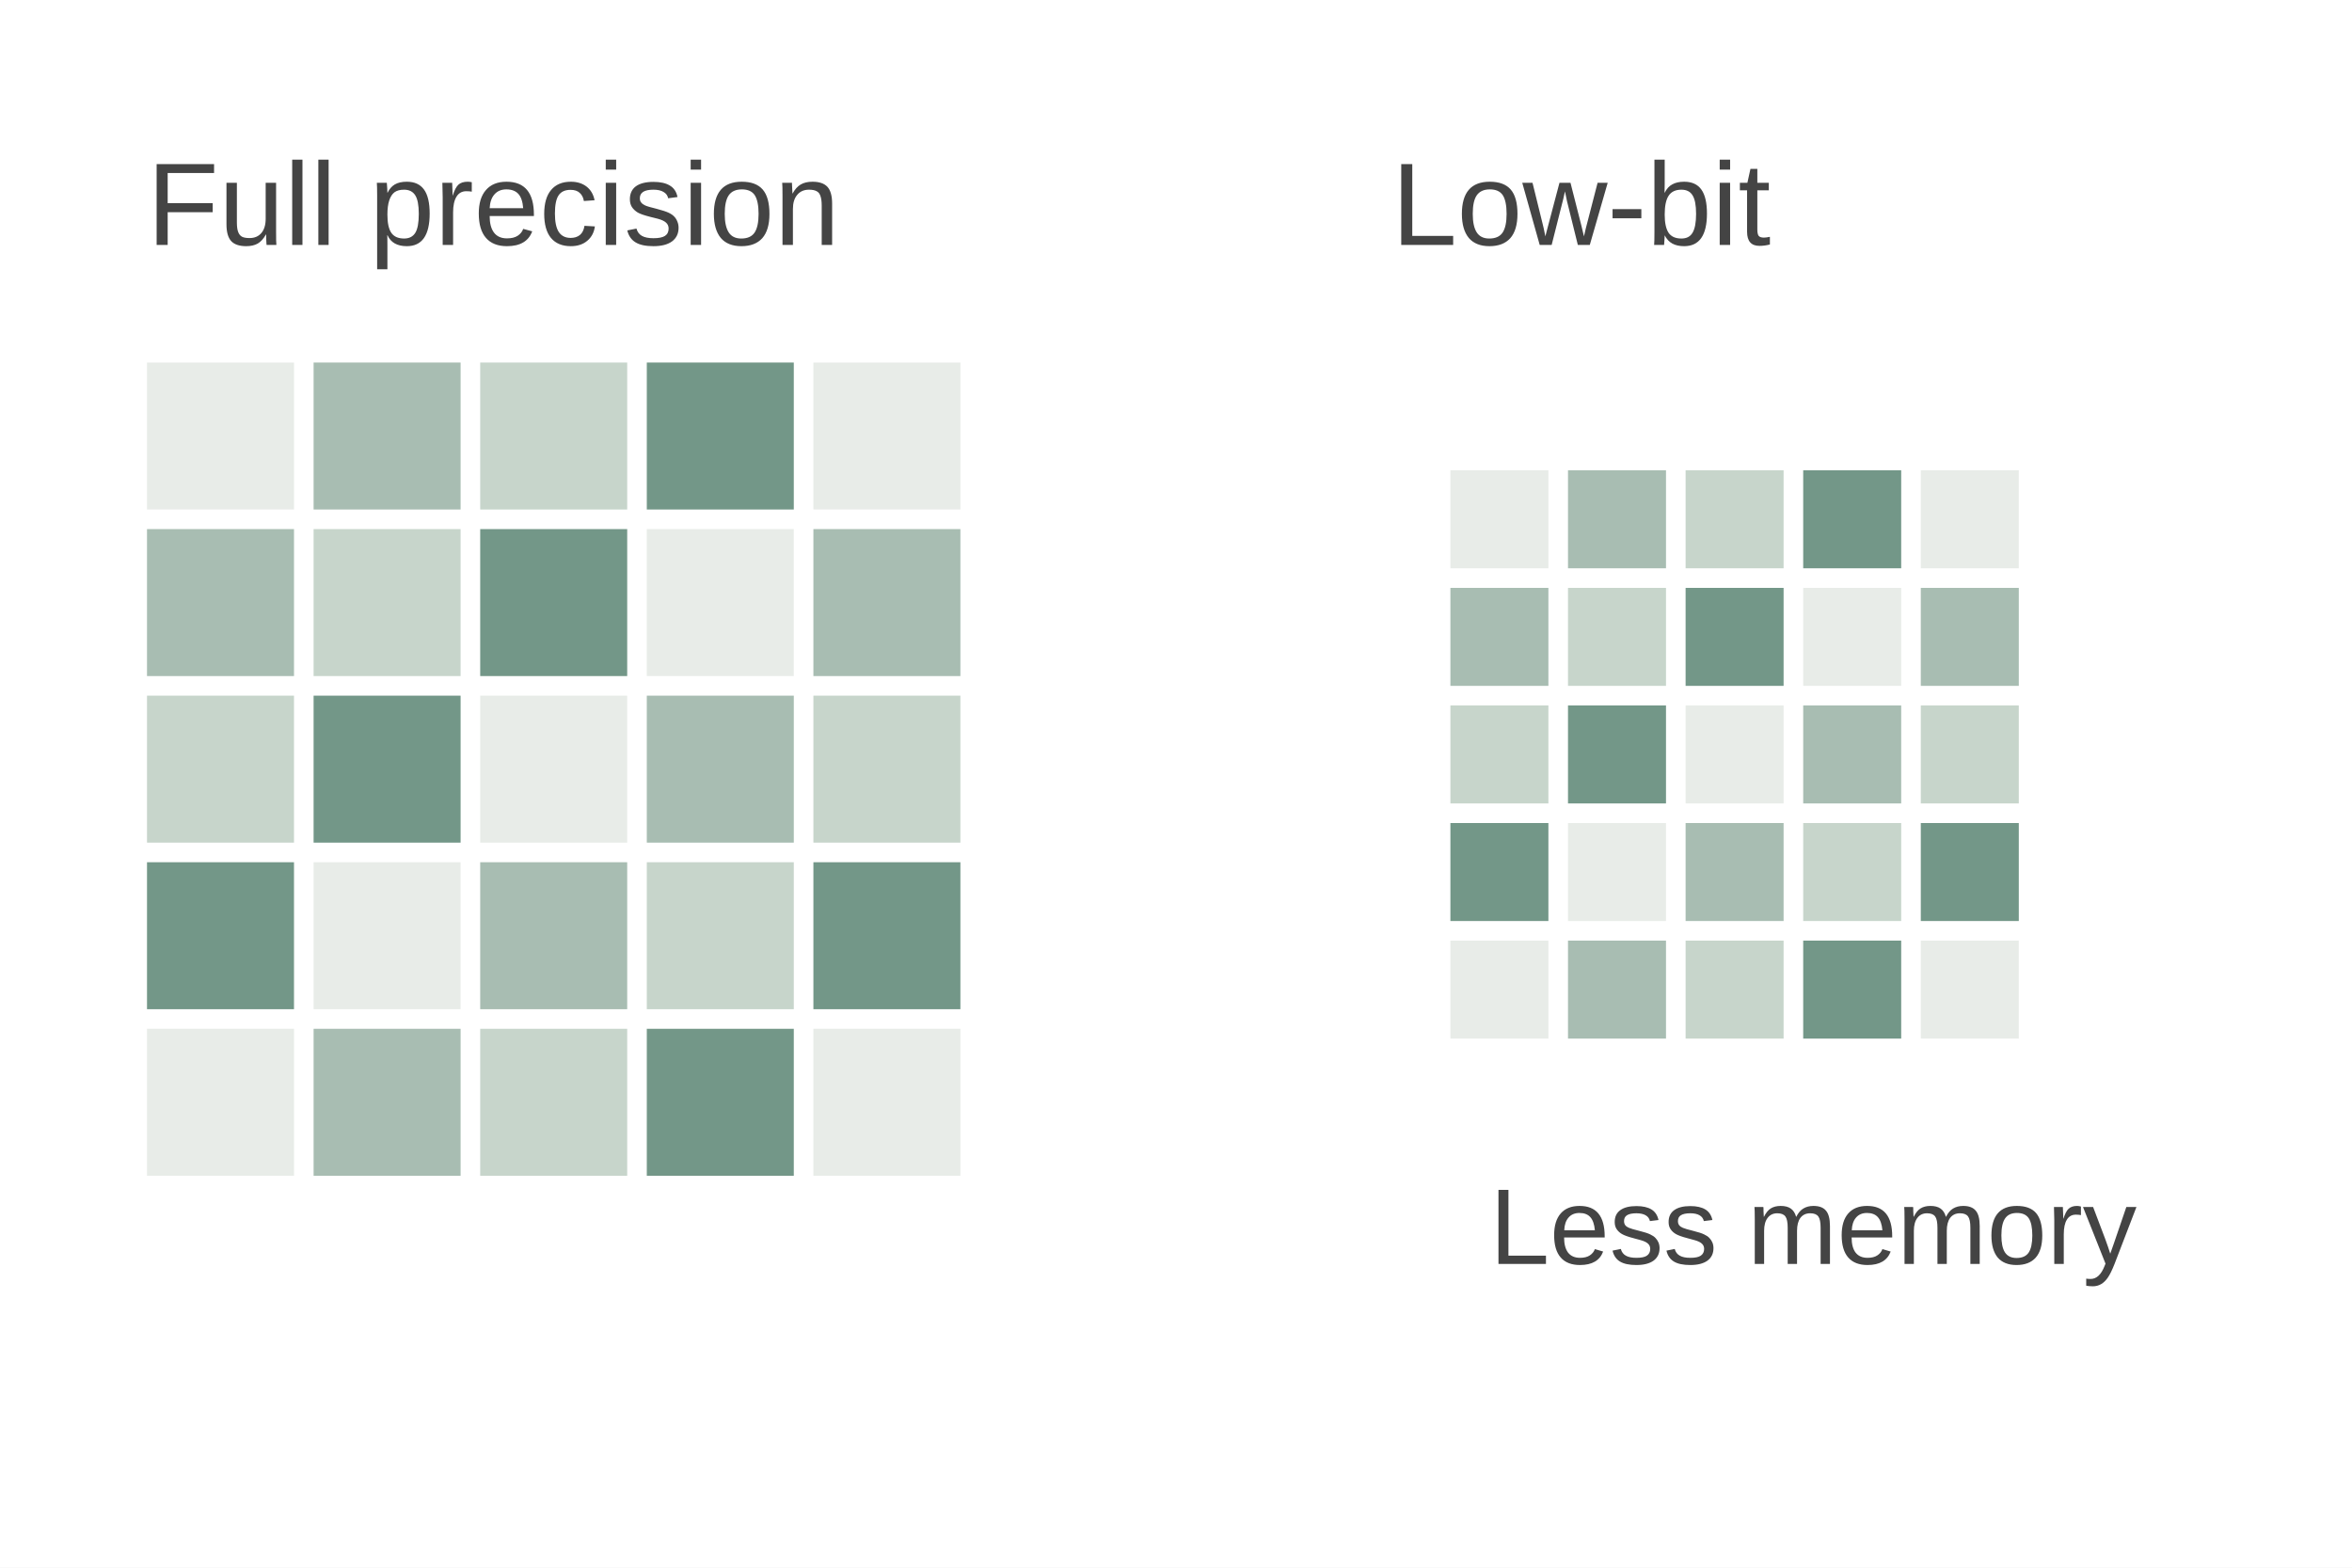
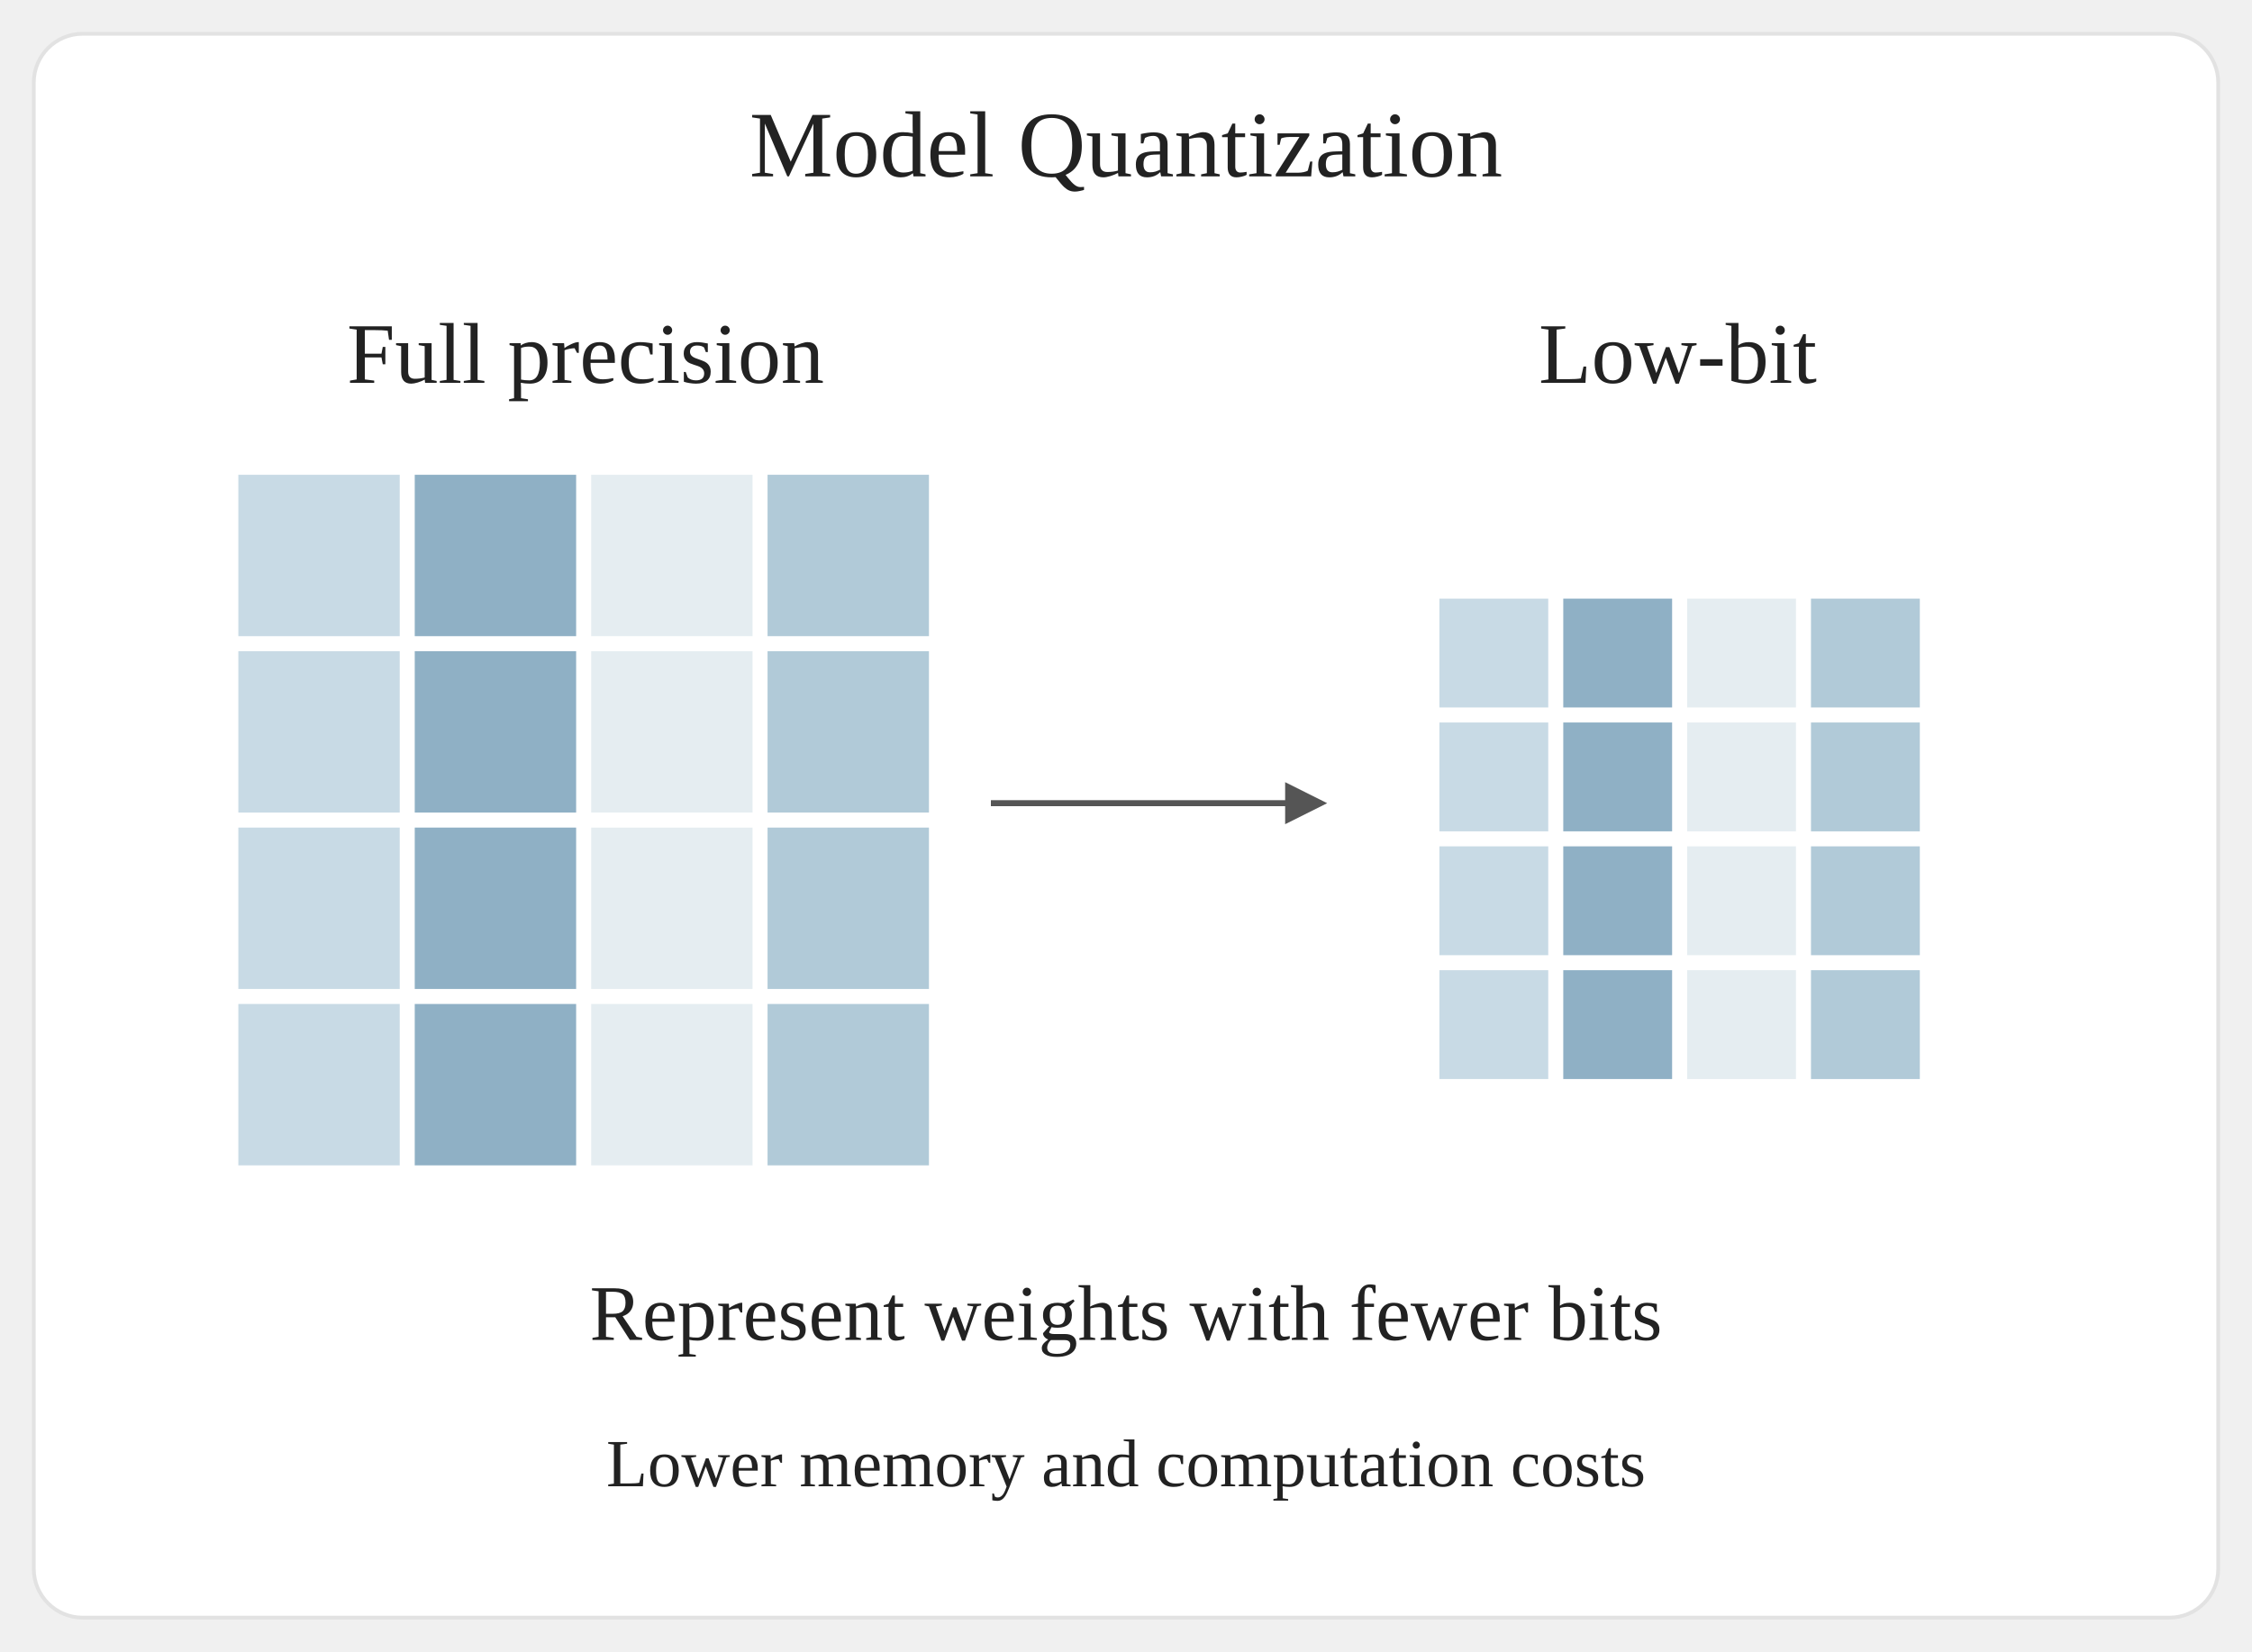
- <svg xmlns="http://www.w3.org/2000/svg" viewBox="0 0 240 160">
-   <rect width="240" height="160" fill="white" />
-   <text x="15" y="25" font-size="12" fill="#444" font-family="Arial,sans-serif">Full precision</text>
-   <text x="142" y="25" font-size="12" fill="#444" font-family="Arial,sans-serif">Low-bit</text>
-   <rect x="15" y="37" width="15" height="15" fill="#e8ece8" />
-   <rect x="32" y="37" width="15" height="15" fill="#a8bdb2" />
-   <rect x="49" y="37" width="15" height="15" fill="#c7d5cb" />
-   <rect x="66" y="37" width="15" height="15" fill="#739788" />
-   <rect x="83" y="37" width="15" height="15" fill="#e8ece8" />
-   <rect x="15" y="54" width="15" height="15" fill="#a8bdb2" />
-   <rect x="32" y="54" width="15" height="15" fill="#c7d5cb" />
-   <rect x="49" y="54" width="15" height="15" fill="#739788" />
-   <rect x="66" y="54" width="15" height="15" fill="#e8ece8" />
-   <rect x="83" y="54" width="15" height="15" fill="#a8bdb2" />
-   <rect x="15" y="71" width="15" height="15" fill="#c7d5cb" />
-   <rect x="32" y="71" width="15" height="15" fill="#739788" />
-   <rect x="49" y="71" width="15" height="15" fill="#e8ece8" />
-   <rect x="66" y="71" width="15" height="15" fill="#a8bdb2" />
-   <rect x="83" y="71" width="15" height="15" fill="#c7d5cb" />
-   <rect x="15" y="88" width="15" height="15" fill="#739788" />
-   <rect x="32" y="88" width="15" height="15" fill="#e8ece8" />
-   <rect x="49" y="88" width="15" height="15" fill="#a8bdb2" />
-   <rect x="66" y="88" width="15" height="15" fill="#c7d5cb" />
-   <rect x="83" y="88" width="15" height="15" fill="#739788" />
-   <rect x="15" y="105" width="15" height="15" fill="#e8ece8" />
-   <rect x="32" y="105" width="15" height="15" fill="#a8bdb2" />
-   <rect x="49" y="105" width="15" height="15" fill="#c7d5cb" />
-   <rect x="66" y="105" width="15" height="15" fill="#739788" />
-   <rect x="83" y="105" width="15" height="15" fill="#e8ece8" />
-   <rect x="148" y="48" width="10" height="10" fill="#e8ece8" />
-   <rect x="160" y="48" width="10" height="10" fill="#a8bdb2" />
-   <rect x="172" y="48" width="10" height="10" fill="#c7d5cb" />
-   <rect x="184" y="48" width="10" height="10" fill="#739788" />
-   <rect x="196" y="48" width="10" height="10" fill="#e8ece8" />
-   <rect x="148" y="60" width="10" height="10" fill="#a8bdb2" />
-   <rect x="160" y="60" width="10" height="10" fill="#c7d5cb" />
-   <rect x="172" y="60" width="10" height="10" fill="#739788" />
-   <rect x="184" y="60" width="10" height="10" fill="#e8ece8" />
-   <rect x="196" y="60" width="10" height="10" fill="#a8bdb2" />
-   <rect x="148" y="72" width="10" height="10" fill="#c7d5cb" />
-   <rect x="160" y="72" width="10" height="10" fill="#739788" />
-   <rect x="172" y="72" width="10" height="10" fill="#e8ece8" />
-   <rect x="184" y="72" width="10" height="10" fill="#a8bdb2" />
-   <rect x="196" y="72" width="10" height="10" fill="#c7d5cb" />
-   <rect x="148" y="84" width="10" height="10" fill="#739788" />
-   <rect x="160" y="84" width="10" height="10" fill="#e8ece8" />
-   <rect x="172" y="84" width="10" height="10" fill="#a8bdb2" />
-   <rect x="184" y="84" width="10" height="10" fill="#c7d5cb" />
-   <rect x="196" y="84" width="10" height="10" fill="#739788" />
-   <rect x="148" y="96" width="10" height="10" fill="#e8ece8" />
-   <rect x="160" y="96" width="10" height="10" fill="#a8bdb2" />
-   <rect x="172" y="96" width="10" height="10" fill="#c7d5cb" />
-   <rect x="184" y="96" width="10" height="10" fill="#739788" />
-   <rect x="196" y="96" width="10" height="10" fill="#e8ece8" />
-   <text x="152" y="129" font-size="11" fill="#444" font-family="Arial,sans-serif">Less memory</text>
+ <svg xmlns="http://www.w3.org/2000/svg" width="600" height="440" viewBox="0 0 600 440">
+   <defs>
+     <marker id="a" markerWidth="7" markerHeight="7" refX="6" refY="3.5" orient="auto">
+       <path d="M0 0L7 3.5L0 7Z" fill="#555" />
+     </marker>
+   </defs>
+   <rect x="9" y="9" width="582" height="422" rx="13" fill="white" stroke="#e2e2e2" />
+   <g font-family="Georgia, 'Times New Roman', serif" fill="#222">
+     <text x="300" y="47" font-size="25" text-anchor="middle">Model Quantization</text>
+     <text x="156" y="102" font-size="23" text-anchor="middle">Full precision</text>
+     <text x="447" y="102" font-size="23" text-anchor="middle">Low-bit</text>
+     <rect x="63" y="126" width="44" height="44" fill="#c8dae5" stroke="white" />
+     <rect x="110" y="126" width="44" height="44" fill="#8fb0c5" stroke="white" />
+     <rect x="157" y="126" width="44" height="44" fill="#e5edf1" stroke="white" />
+     <rect x="204" y="126" width="44" height="44" fill="#b1cad8" stroke="white" />
+     <rect x="63" y="173" width="44" height="44" fill="#c8dae5" stroke="white" />
+     <rect x="110" y="173" width="44" height="44" fill="#8fb0c5" stroke="white" />
+     <rect x="157" y="173" width="44" height="44" fill="#e5edf1" stroke="white" />
+     <rect x="204" y="173" width="44" height="44" fill="#b1cad8" stroke="white" />
+     <rect x="63" y="220" width="44" height="44" fill="#c8dae5" stroke="white" />
+     <rect x="110" y="220" width="44" height="44" fill="#8fb0c5" stroke="white" />
+     <rect x="157" y="220" width="44" height="44" fill="#e5edf1" stroke="white" />
+     <rect x="204" y="220" width="44" height="44" fill="#b1cad8" stroke="white" />
+     <rect x="63" y="267" width="44" height="44" fill="#c8dae5" stroke="white" />
+     <rect x="110" y="267" width="44" height="44" fill="#8fb0c5" stroke="white" />
+     <rect x="157" y="267" width="44" height="44" fill="#e5edf1" stroke="white" />
+     <rect x="204" y="267" width="44" height="44" fill="#b1cad8" stroke="white" />
+     <rect x="383" y="159" width="30" height="30" fill="#c8dae5" stroke="white" />
+     <rect x="416" y="159" width="30" height="30" fill="#8fb0c5" stroke="white" />
+     <rect x="449" y="159" width="30" height="30" fill="#e5edf1" stroke="white" />
+     <rect x="482" y="159" width="30" height="30" fill="#b1cad8" stroke="white" />
+     <rect x="383" y="192" width="30" height="30" fill="#c8dae5" stroke="white" />
+     <rect x="416" y="192" width="30" height="30" fill="#8fb0c5" stroke="white" />
+     <rect x="449" y="192" width="30" height="30" fill="#e5edf1" stroke="white" />
+     <rect x="482" y="192" width="30" height="30" fill="#b1cad8" stroke="white" />
+     <rect x="383" y="225" width="30" height="30" fill="#c8dae5" stroke="white" />
+     <rect x="416" y="225" width="30" height="30" fill="#8fb0c5" stroke="white" />
+     <rect x="449" y="225" width="30" height="30" fill="#e5edf1" stroke="white" />
+     <rect x="482" y="225" width="30" height="30" fill="#b1cad8" stroke="white" />
+     <rect x="383" y="258" width="30" height="30" fill="#c8dae5" stroke="white" />
+     <rect x="416" y="258" width="30" height="30" fill="#8fb0c5" stroke="white" />
+     <rect x="449" y="258" width="30" height="30" fill="#e5edf1" stroke="white" />
+     <rect x="482" y="258" width="30" height="30" fill="#b1cad8" stroke="white" />
+     <path d="M264 214L352 214" fill="none" stroke="#555" stroke-width="1.6" marker-end="url(#a)" />
+     <text x="300" y="357" font-size="21" text-anchor="middle">Represent weights with fewer bits</text>
+     <text x="300" y="396" font-size="18" text-anchor="middle">Lower memory and computation costs</text>
+   </g>
</svg>
